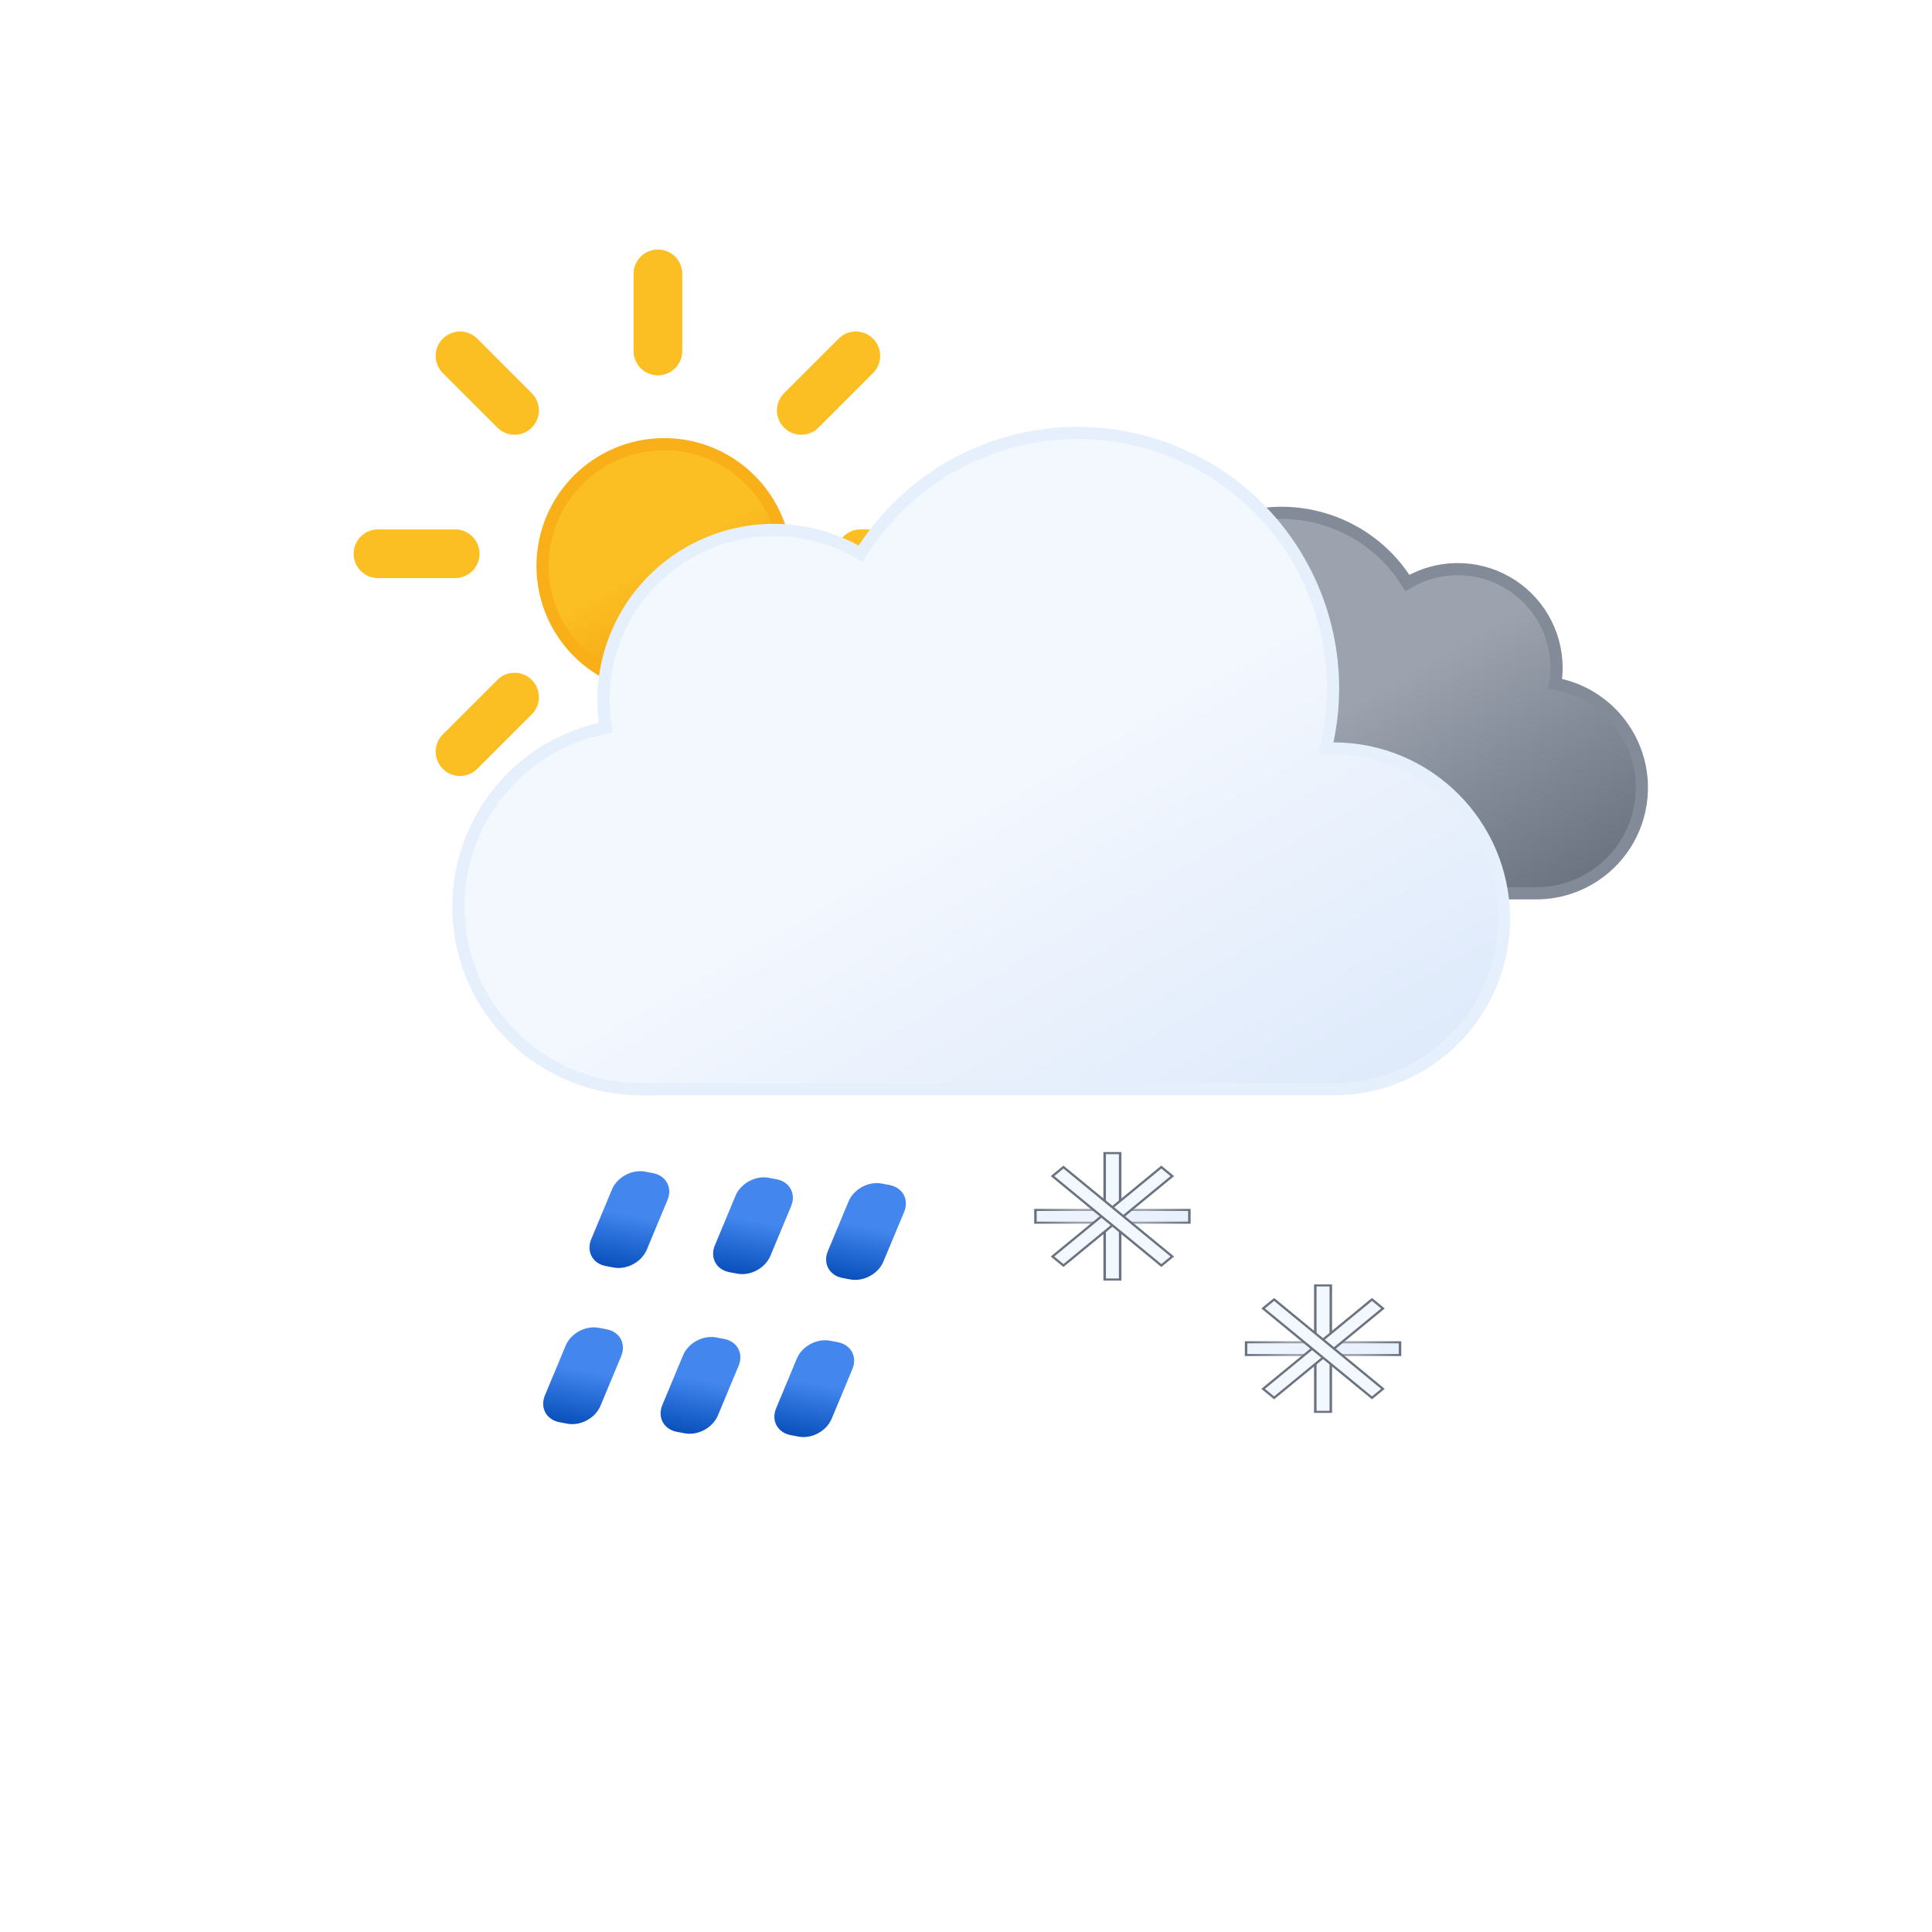
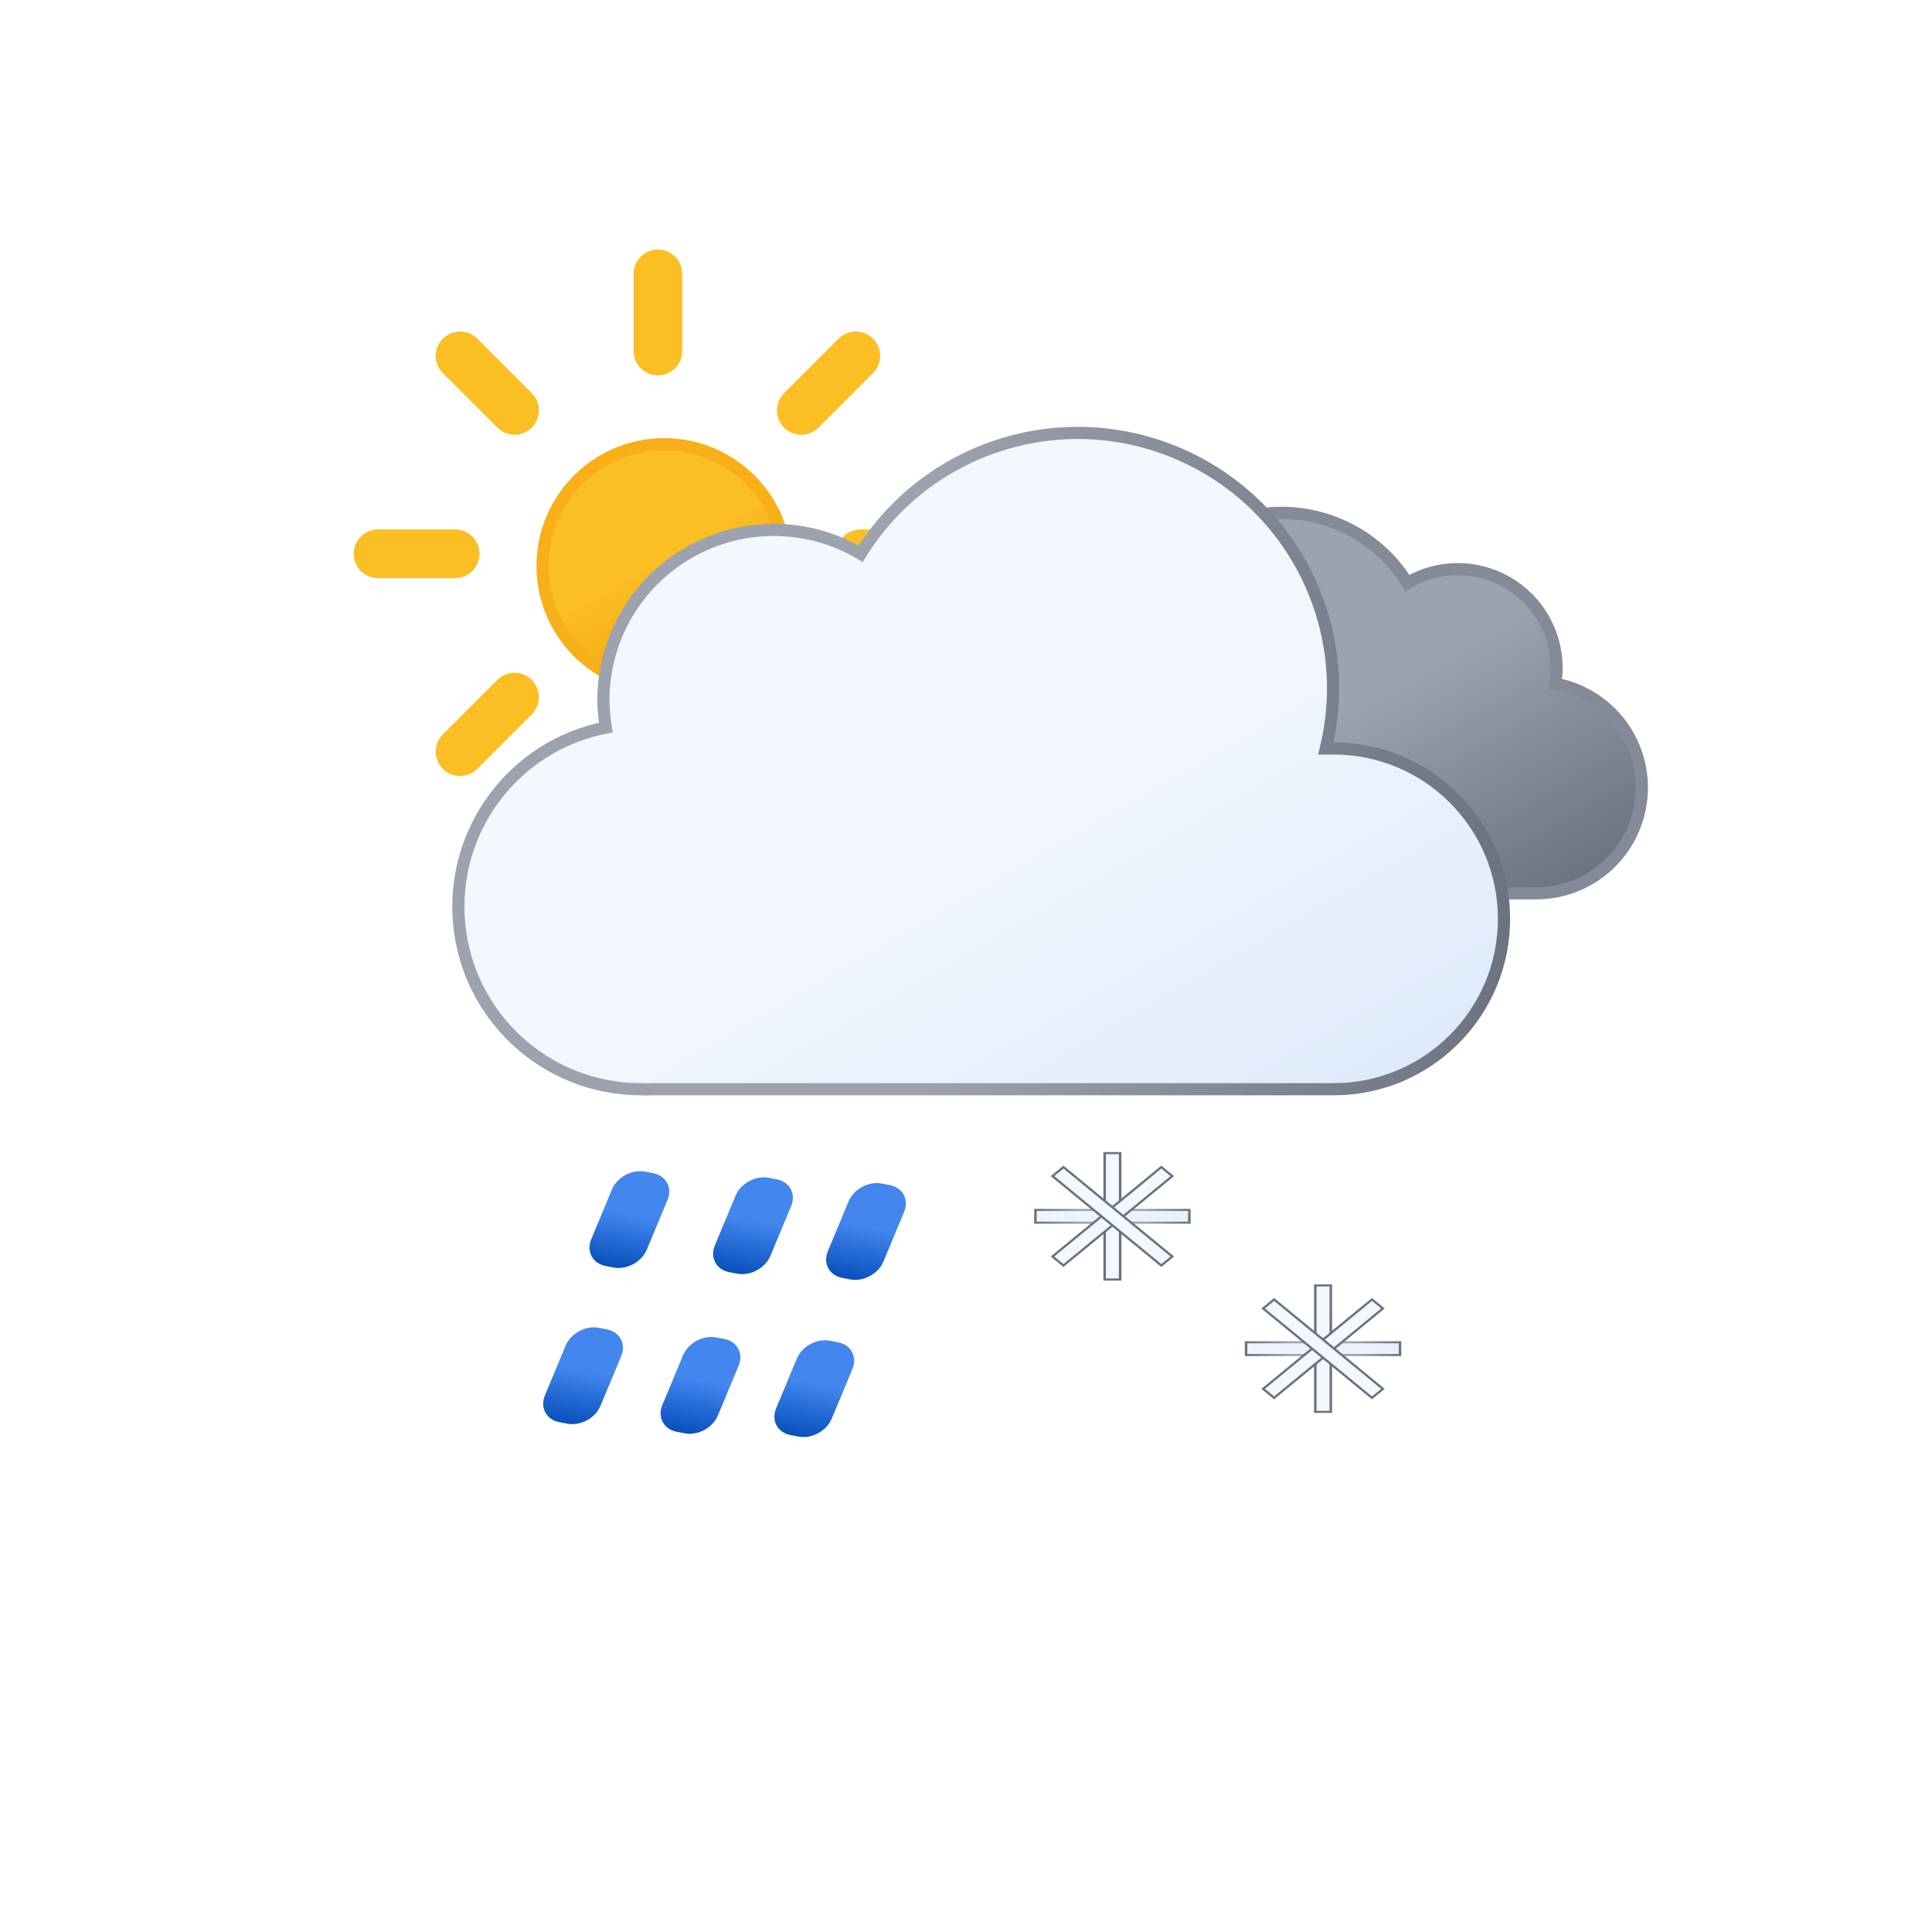
<svg xmlns="http://www.w3.org/2000/svg" xmlns:xlink="http://www.w3.org/1999/xlink" viewBox="0 0 79.374 79.374" version="1.1" id="svg33" width="300" height="300">
  <defs id="defs23">
    <linearGradient id="a" x1="16.5" y1="19.67" x2="21.5" y2="28.33" gradientUnits="userSpaceOnUse" gradientTransform="translate(8.29,-0.75)">
      <stop offset="0" stop-color="#fbbf24" id="stop2" />
      <stop offset="0.45" stop-color="#fbbf24" id="stop4" />
      <stop offset="1" stop-color="#f59e0b" id="stop6" />
    </linearGradient>
    <linearGradient id="b" x1="40.76" y1="23" x2="50.83" y2="40.46" gradientUnits="userSpaceOnUse">
      <stop offset="0" stop-color="#9ca3af" id="stop9" />
      <stop offset="0.45" stop-color="#9ca3af" id="stop11" />
      <stop offset="1" stop-color="#6b7280" id="stop13" />
    </linearGradient>
    <linearGradient id="c" x1="22.56" y1="21.96" x2="39.2" y2="50.8" gradientUnits="userSpaceOnUse" gradientTransform="translate(8.29,-0.75)">
      <stop offset="0" stop-color="#f3f7fe" id="stop16" />
      <stop offset="0.45" stop-color="#f3f7fe" id="stop18" />
      <stop offset="1" stop-color="#deeafb" id="stop20" />
    </linearGradient>
    <linearGradient xlink:href="#b-3" id="linearGradient4633" gradientUnits="userSpaceOnUse" x1="-15.909" y1="60.877" x2="47.525" y2="60.877" />
    <linearGradient id="b-3" x1="22.56" y1="21.96" x2="39.2" y2="50.8" gradientUnits="userSpaceOnUse" gradientTransform="translate(3.032984)" xlink:href="#b">
      <stop offset="0" stop-color="#f3f7fe" id="stop9-6" />
      <stop offset="0.45" stop-color="#f3f7fe" id="stop11-7" />
      <stop offset="1" stop-color="#deeafb" id="stop13-5" />
    </linearGradient>
    <linearGradient xlink:href="#b-6-5" id="linearGradient5778" x1="49.069" y1="-5.656" x2="59.287" y2="-5.656" gradientUnits="userSpaceOnUse" gradientTransform="matrix(0.4111555,0,0,0.4842853,23.10433,-41.35804)" />
    <linearGradient id="b-6-5" x1="23.31" y1="44.3" x2="24.69" y2="46.7" gradientUnits="userSpaceOnUse">
      <stop offset="0" stop-color="#4286ee" id="stop9-7-6" />
      <stop offset="0.45" stop-color="#4286ee" id="stop11-5-2" />
      <stop offset="1" stop-color="#0950bc" id="stop13-3-9" />
    </linearGradient>
    <linearGradient xlink:href="#b-6-5" id="linearGradient5990" gradientUnits="userSpaceOnUse" x1="49.069" y1="-5.656" x2="59.287" y2="-5.656" gradientTransform="matrix(0.4111555,0,0,0.4842853,29.9078,-42.08649)" />
    <linearGradient xlink:href="#b-6-5" id="linearGradient6017" gradientUnits="userSpaceOnUse" x1="49.069" y1="-5.656" x2="59.287" y2="-5.656" gradientTransform="matrix(0.4111555,0,0,0.4842853,22.38949,-46.24789)" />
    <linearGradient xlink:href="#b-6-5" id="linearGradient6068" gradientUnits="userSpaceOnUse" gradientTransform="matrix(0.4111555,0,0,0.4842853,29.38598,-46.79246)" x1="49.069" y1="-5.656" x2="59.287" y2="-5.656" />
    <linearGradient xlink:href="#b-6-5" id="linearGradient6095" gradientUnits="userSpaceOnUse" gradientTransform="matrix(0.4111555,0,0,0.4842853,21.74316,-50.7199)" x1="49.069" y1="-5.656" x2="59.287" y2="-5.656" />
    <linearGradient xlink:href="#b-6-5" id="linearGradient6122" gradientUnits="userSpaceOnUse" gradientTransform="matrix(0.4111555,0,0,0.4842853,28.63091,-51.25493)" x1="49.069" y1="-5.656" x2="59.287" y2="-5.656" />
    <linearGradient xlink:href="#b-3" id="linearGradient969" gradientUnits="userSpaceOnUse" x1="-15.909" y1="60.877" x2="47.525" y2="60.877" />
    <linearGradient xlink:href="#b-3" id="linearGradient971" gradientUnits="userSpaceOnUse" x1="-15.909" y1="60.877" x2="47.525" y2="60.877" />
    <linearGradient xlink:href="#b-3" id="linearGradient973" gradientUnits="userSpaceOnUse" x1="-15.909" y1="60.877" x2="47.525" y2="60.877" />
    <linearGradient xlink:href="#b-3" id="linearGradient975" gradientUnits="userSpaceOnUse" x1="-15.909" y1="60.877" x2="47.525" y2="60.877" />
    <linearGradient xlink:href="#b-3" id="linearGradient4633-9" gradientUnits="userSpaceOnUse" x1="-15.909" y1="60.877" x2="47.525" y2="60.877" />
    <linearGradient xlink:href="#b-3" id="linearGradient1247" gradientUnits="userSpaceOnUse" x1="-15.909" y1="60.877" x2="47.525" y2="60.877" />
    <linearGradient xlink:href="#b-3" id="linearGradient1249" gradientUnits="userSpaceOnUse" x1="-15.909" y1="60.877" x2="47.525" y2="60.877" />
    <linearGradient xlink:href="#b-3" id="linearGradient1251" gradientUnits="userSpaceOnUse" x1="-15.909" y1="60.877" x2="47.525" y2="60.877" />
    <linearGradient xlink:href="#b-3" id="linearGradient1253" gradientUnits="userSpaceOnUse" x1="-15.909" y1="60.877" x2="47.525" y2="60.877" />
    <linearGradient xlink:href="#b" id="linearGradient1402" gradientUnits="userSpaceOnUse" x1="40.76" y1="23" x2="50.83" y2="40.46" gradientTransform="translate(8.29,-0.75)" />
    <radialGradient xlink:href="#b" id="radialGradient883" cx="28.634" cy="65.106" fx="28.634" fy="65.106" r="6.474" gradientUnits="userSpaceOnUse" />
    <radialGradient xlink:href="#b" id="radialGradient891" cx="28.634" cy="65.106" fx="28.634" fy="65.106" r="6.474" gradientUnits="userSpaceOnUse" />
+     <linearGradient xlink:href="#b" id="linearGradient885" x1="18.579" y1="31.272" x2="62.04" y2="31.272" gradientUnits="userSpaceOnUse" />
  </defs>
  <circle cx="27.29" cy="23.25" r="5" stroke="#f8af18" stroke-miterlimit="10" stroke-width="0.5" fill="url(#a)" id="circle25" style="fill:url(#a)" />
  <path d="m 27.03,14.42 v -3.17 m 0,23 v -3.17 m 5.89,-14.22 2.24,-2.24 M 18.9,30.88 21.14,28.64 m 0,-11.78 -2.24,-2.24 M 35.16,30.88 32.92,28.64 M 15.53,22.75 h 3.17 m 19.83,0 h -3.17" fill="none" stroke="#fbbf24" stroke-linecap="round" stroke-miterlimit="10" stroke-width="2" id="path27" />
  <path d="m 42.52,32.7 a 4.05,4.05 0 0 0 4.05,4 h 16.51 a 4.34,4.34 0 0 0 0.81,-8.61 3.52,3.52 0 0 0 0.06,-0.66 4.06,4.06 0 0 0 -6.13,-3.48 6.08,6.08 0 0 0 -11.25,3.19 6.34,6.34 0 0 0 0.18,1.46 h -0.18 a 4.05,4.05 0 0 0 -4.05,4.1 z" stroke="#848b98" stroke-miterlimit="10" stroke-width="0.5" fill="url(#b)" id="path29" style="fill:url(#linearGradient1402)" />
-   <path d="m 54.79,30.75 h -0.32 a 10.49,10.49 0 0 0 -19.11,-8 7,7 0 0 0 -10.57,6 7.21,7.21 0 0 0 0.1,1.14 7.5,7.5 0 0 0 1.4,14.86 4.19,4.19 0 0 0 0.5,0 v 0 h 28 a 7,7 0 0 0 0,-14 z" stroke="#e6effc" stroke-miterlimit="10" stroke-width="0.5" fill="url(#c)" id="path31" style="fill:url(#c)" />
+   <path d="m 54.79,30.75 h -0.32 a 10.49,10.49 0 0 0 -19.11,-8 7,7 0 0 0 -10.57,6 7.21,7.21 0 0 0 0.1,1.14 7.5,7.5 0 0 0 1.4,14.86 4.19,4.19 0 0 0 0.5,0 v 0 h 28 a 7,7 0 0 0 0,-14 z" stroke="#e6effc" stroke-miterlimit="10" stroke-width="0.5" fill="url(#c)" id="path31" style="fill:url(#c);stroke:url(#linearGradient885)" />
  <g style="fill:url(#linearGradient4633);fill-opacity:1;stroke:url(#radialGradient883)" transform="matrix(0.4883259,0,0,0.4011272,31.71897,23.8548)" id="g79-5">
    <rect ry="0" y="64.453" x="22.159" height="1.305" width="12.949" id="rect40-35" style="fill:url(#linearGradient969);fill-opacity:1;stroke-width:0.213;stroke:url(#radialGradient883)" />
    <rect transform="rotate(-90)" ry="0" y="27.982" x="-71.58" height="1.305" width="12.949" id="rect40-3-6" style="fill:url(#linearGradient971);fill-opacity:1;stroke-width:0.213;stroke:url(#radialGradient883)" />
    <rect transform="rotate(-45)" ry="0" y="65.631" x="-32.264" height="1.305" width="12.949" id="rect40-6-2" style="fill:url(#linearGradient973);fill-opacity:1;stroke-width:0.213;stroke:url(#radialGradient883)" />
    <rect transform="rotate(-135)" ry="0" y="-26.442" x="-72.758" height="1.305" width="12.949" id="rect40-3-7-9" style="fill:url(#linearGradient975);fill-opacity:1;stroke-width:0.213;stroke:url(#radialGradient883)" />
  </g>
  <rect style="fill:url(#linearGradient5778);fill-opacity:1;stroke-width:0.219" id="rect400-3-0-2-1-3-5" width="4.201" height="2.322" x="43.279" y="-45.258" ry="0.996" transform="matrix(-0.3849075,0.9229551,-0.9824646,-0.186449,0,0)" />
  <rect style="fill:url(#linearGradient5990);fill-opacity:1;stroke-width:0.219" id="rect400-3-0-2-1-3-5-3" width="4.201" height="2.322" x="50.083" y="-45.987" ry="0.996" transform="matrix(-0.3849075,0.9229551,-0.9824646,-0.186449,0,0)" />
  <rect style="fill:url(#linearGradient6017);fill-opacity:1;stroke-width:0.219" id="rect400-3-0-2-1-3-5-6" width="4.201" height="2.322" x="42.565" y="-50.148" ry="0.996" transform="matrix(-0.3849075,0.9229551,-0.9824646,-0.186449,0,0)" />
  <rect style="fill:url(#linearGradient6068);fill-opacity:1;stroke-width:0.219" id="rect400-3-0-2-1-3-5-6-0" width="4.201" height="2.322" x="49.561" y="-50.693" ry="0.996" transform="matrix(-0.3849075,0.9229551,-0.9824646,-0.186449,0,0)" />
  <rect style="fill:url(#linearGradient6095);fill-opacity:1;stroke-width:0.219" id="rect400-3-0-2-1-3-5-6-2" width="4.201" height="2.322" x="41.918" y="-54.62" ry="0.996" transform="matrix(-0.3849075,0.9229551,-0.9824646,-0.186449,0,0)" />
  <rect style="fill:url(#linearGradient6122);fill-opacity:1;stroke-width:0.219" id="rect400-3-0-2-1-3-5-6-6" width="4.201" height="2.322" x="48.806" y="-55.155" ry="0.996" transform="matrix(-0.3849075,0.9229551,-0.9824646,-0.186449,0,0)" />
  <g style="fill:url(#linearGradient4633-9);fill-opacity:1;stroke:url(#radialGradient891)" transform="matrix(0.4883259,0,0,0.4011272,40.37318,29.29231)" id="g79-5-6">
    <rect ry="0" y="64.453" x="22.159" height="1.305" width="12.949" id="rect40-35-1" style="fill:url(#linearGradient1247);fill-opacity:1;stroke-width:0.213;stroke:url(#radialGradient891)" />
    <rect transform="rotate(-90)" ry="0" y="27.982" x="-71.58" height="1.305" width="12.949" id="rect40-3-6-8" style="fill:url(#linearGradient1249);fill-opacity:1;stroke-width:0.213;stroke:url(#radialGradient891)" />
    <rect transform="rotate(-45)" ry="0" y="65.631" x="-32.264" height="1.305" width="12.949" id="rect40-6-2-7" style="fill:url(#linearGradient1251);fill-opacity:1;stroke-width:0.213;stroke:url(#radialGradient891)" />
    <rect transform="rotate(-135)" ry="0" y="-26.442" x="-72.758" height="1.305" width="12.949" id="rect40-3-7-9-9" style="fill:url(#linearGradient1253);fill-opacity:1;stroke-width:0.213;stroke:url(#radialGradient891)" />
  </g>
</svg>
